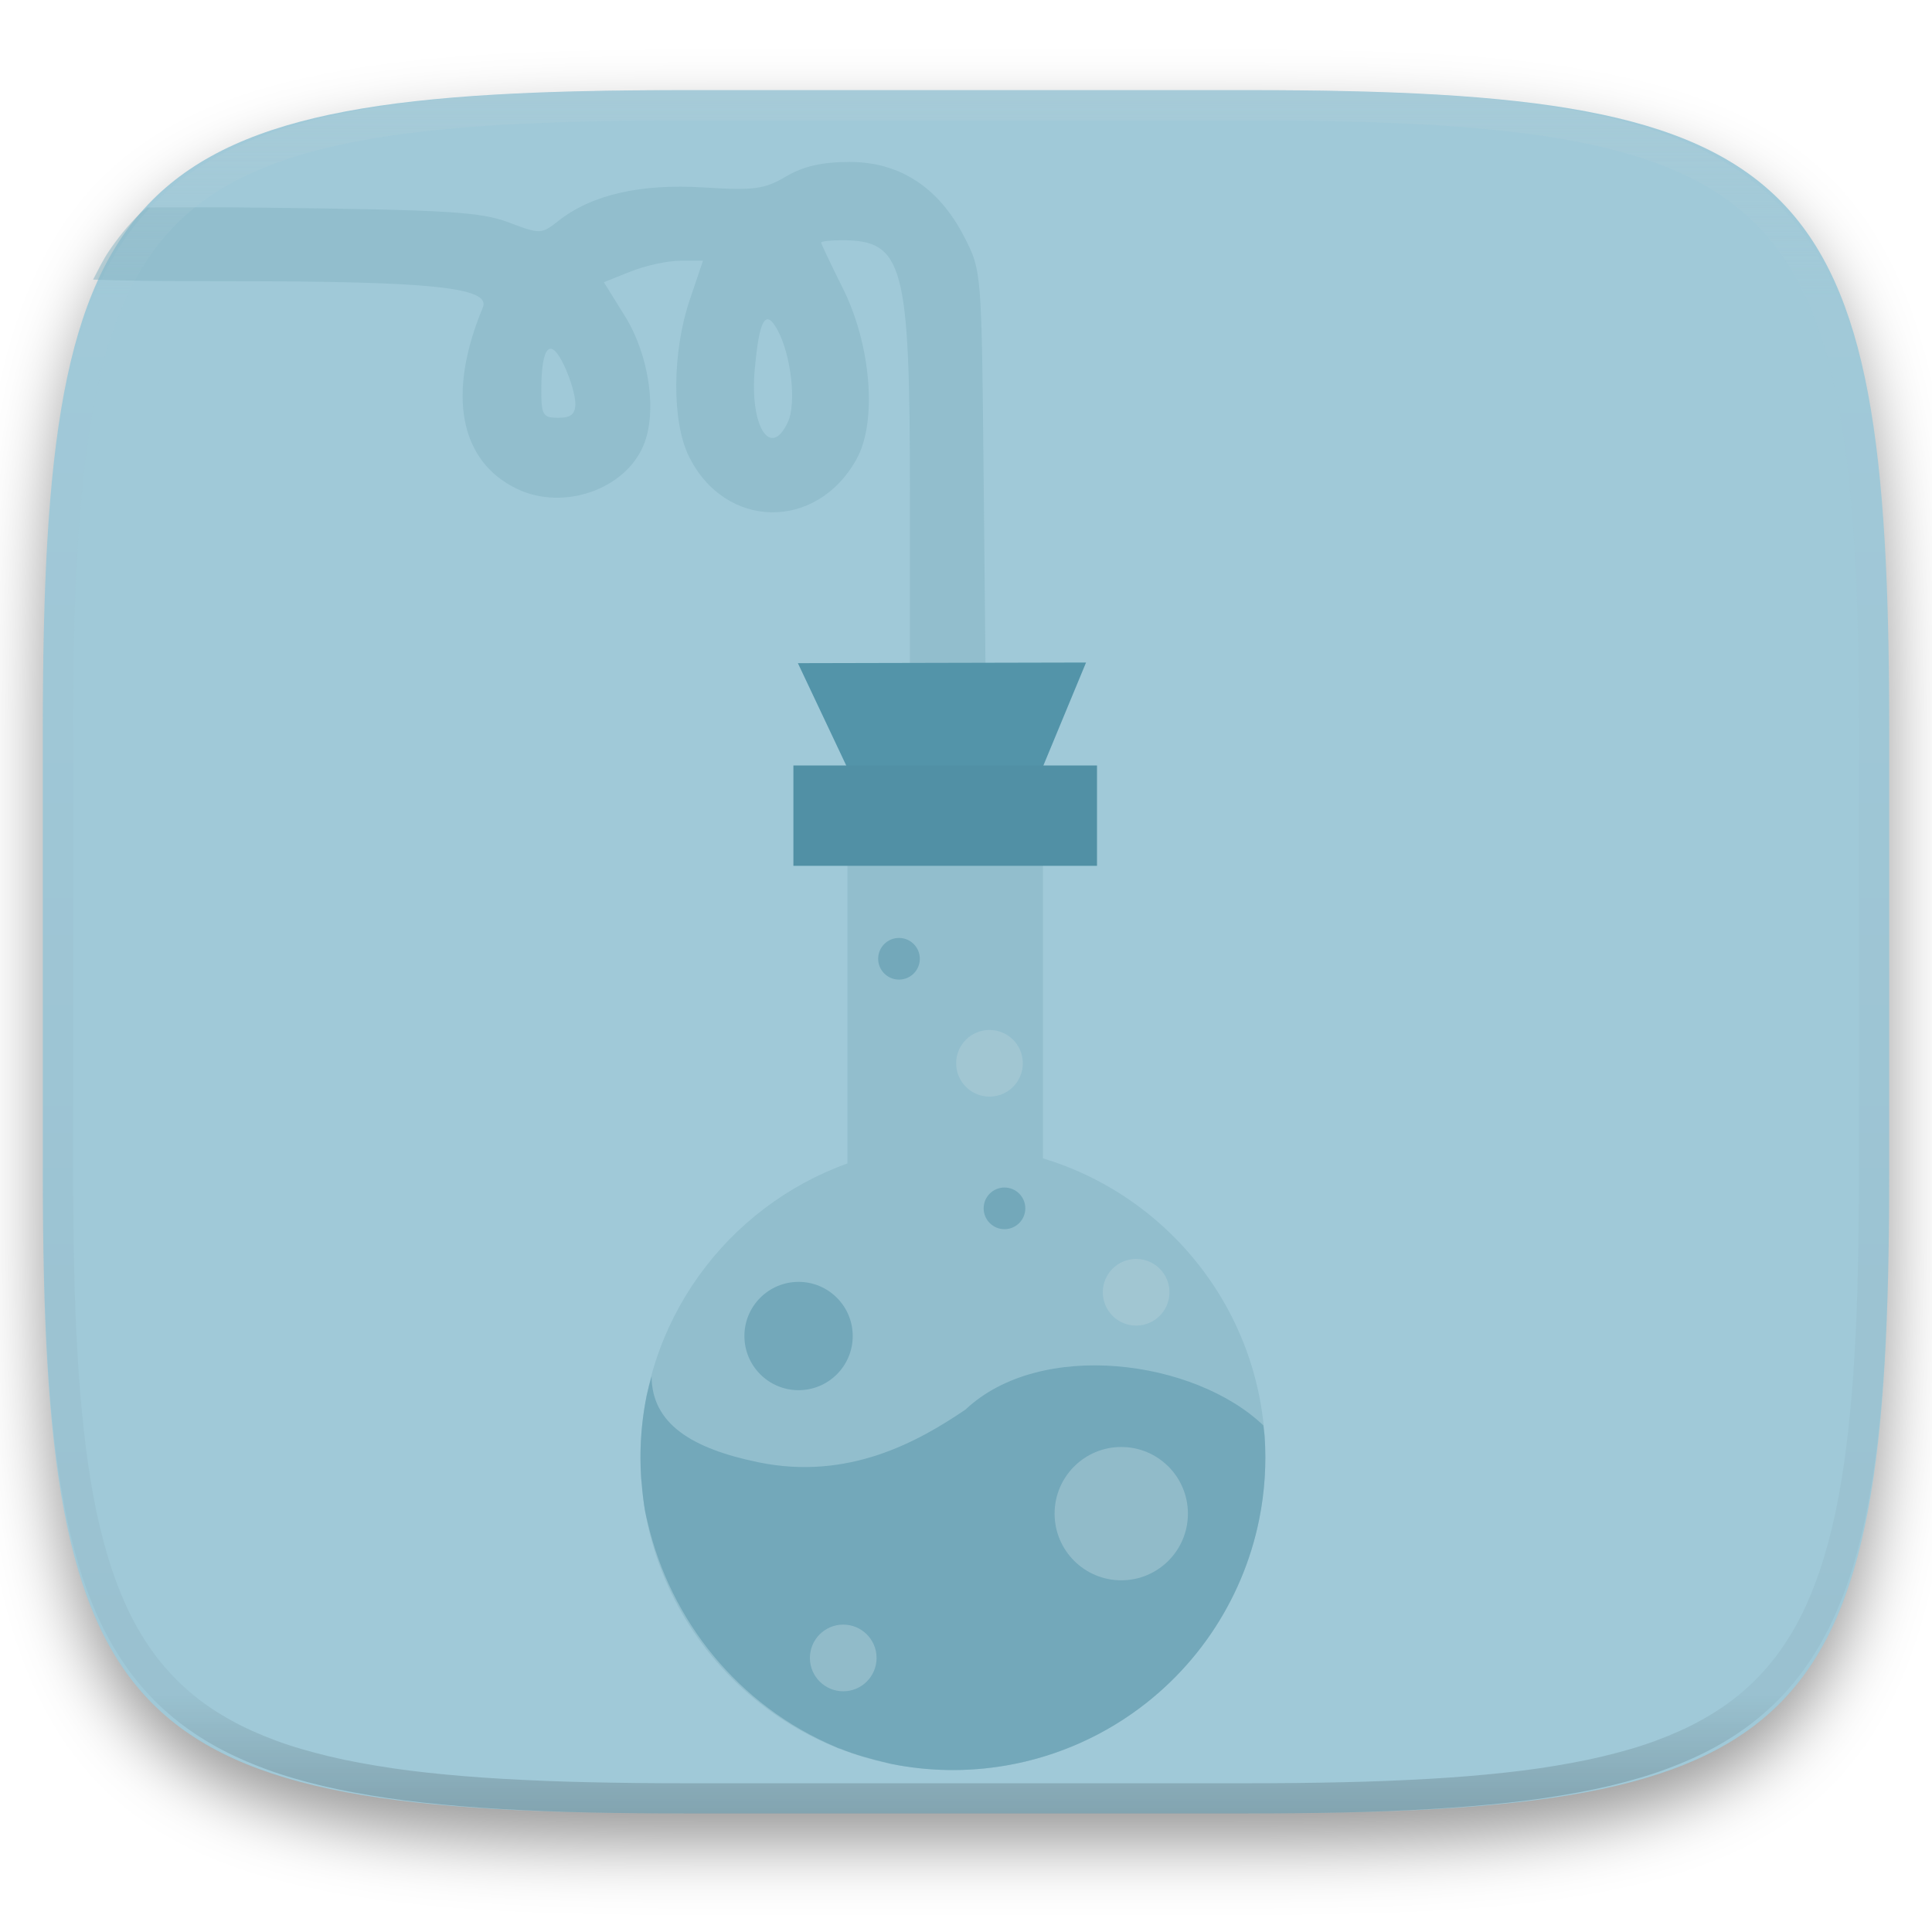
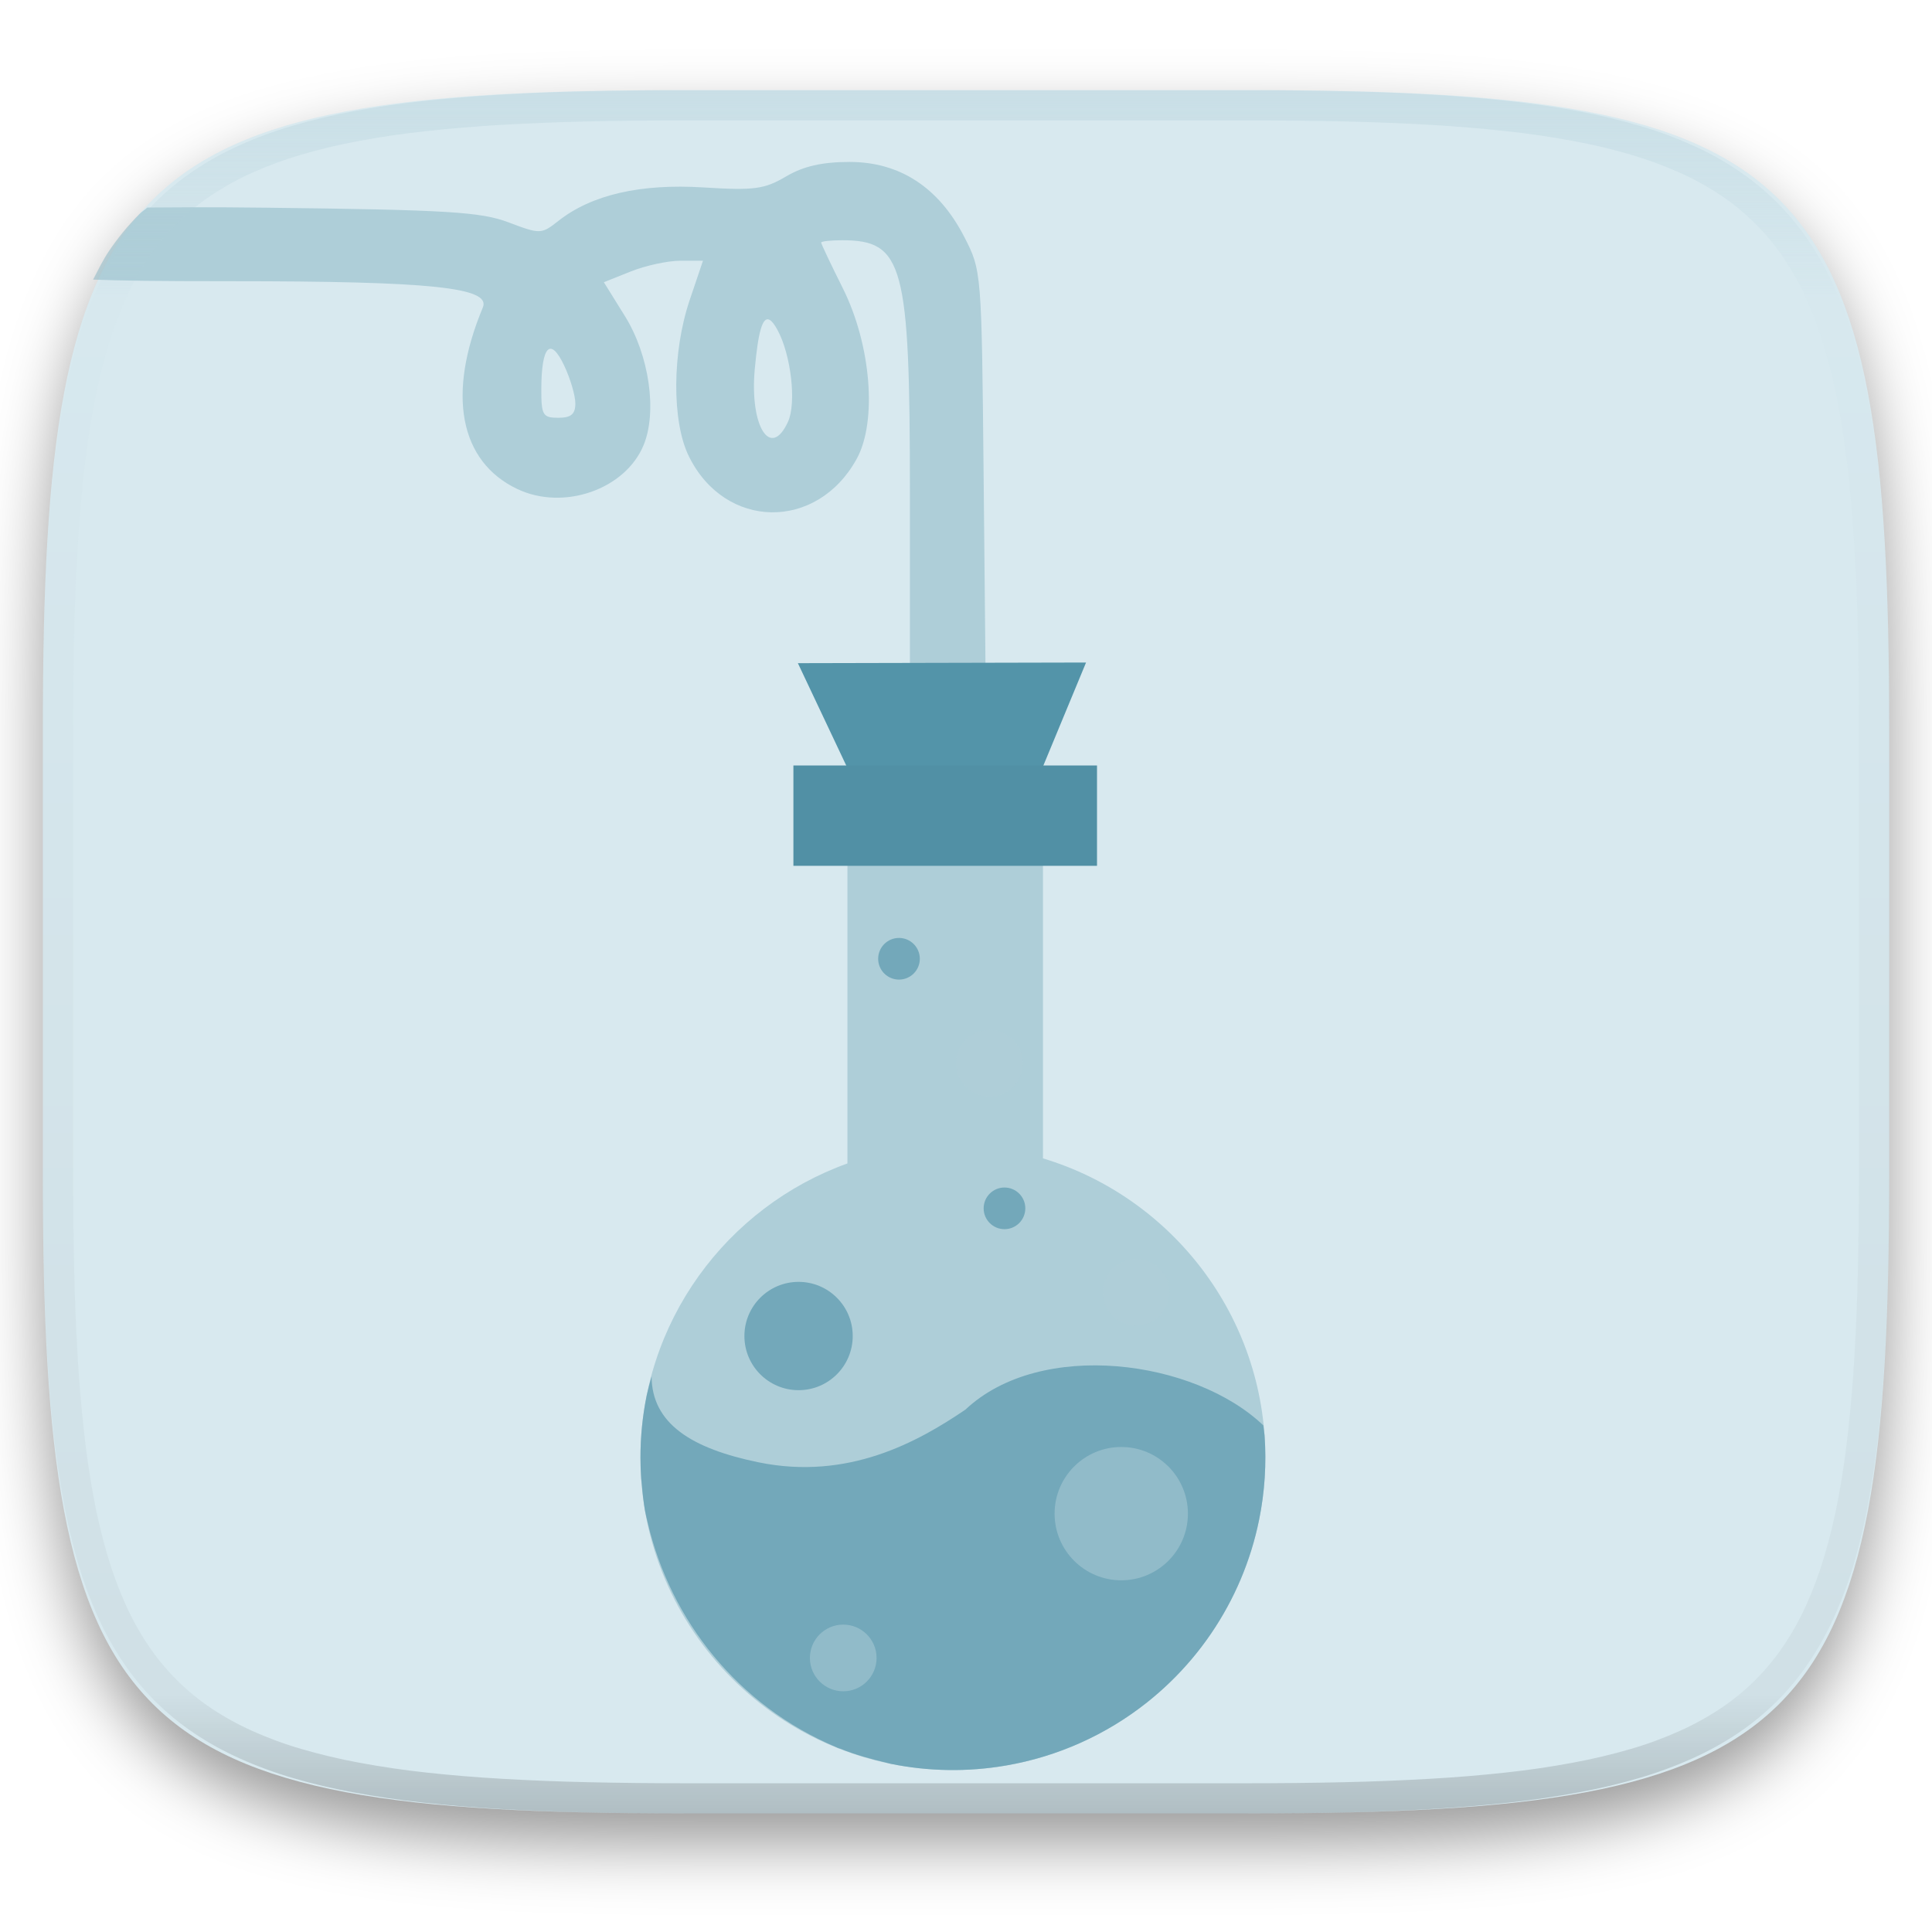
- <svg xmlns="http://www.w3.org/2000/svg" style="isolation:isolate" width="256" height="256">
+ <svg xmlns="http://www.w3.org/2000/svg" width="256" height="256" style="isolation:isolate">
  <defs>
    <filter id="a" width="400%" height="400%" x="-200%" y="-200%" color-interpolation-filters="sRGB" filterUnits="objectBoundingBox">
      <feGaussianBlur in="SourceGraphic" stdDeviation="4.294" />
      <feOffset dy="4" result="pf_100_offsetBlur" />
      <feFlood flood-opacity=".4" />
      <feComposite in2="pf_100_offsetBlur" operator="in" result="pf_100_dropShadow" />
      <feBlend in="SourceGraphic" in2="pf_100_dropShadow" />
    </filter>
  </defs>
-   <path fill="#a0c9d8" d="M165.685 11.947c74.055 0 84.639 10.557 84.639 84.544v59.251c0 73.986-10.584 84.543-84.639 84.543h-75.37c-74.055 0-84.639-10.557-84.639-84.543V96.491c0-73.987 10.584-84.544 84.639-84.544h75.37z" filter="url(#a)" />
-   <path fill="#84b3c2" opacity=".5" d="M19.523 27.5c-.326.3-.721.537-1.034.85a33.316 33.316 0 0 0-4.043 4.904c-.786 1.161-1.432 2.499-2.111 3.795 3.643.146 8.159.213 18.201.213 26.605 0 34.549.828 33.442 3.483-4.794 11.484-3.095 20.415 4.578 24.056 6.117 2.903 14.289.064 16.72-5.806 1.835-4.429.752-11.925-2.472-17.112l-2.789-4.486 3.558-1.424c1.957-.783 4.912-1.424 6.567-1.424h3.008L91.39 39.75c-2.331 6.903-2.385 16.073-.123 20.69 4.788 9.772 16.986 9.962 22.259.346 2.724-4.966 1.897-15.099-1.843-22.584-1.581-3.164-2.875-5.89-2.875-6.059 0-.169 1.248-.309 2.773-.309 8.136 0 8.988 3.174 8.988 33.493v24.41h10.028l-.264-26.944c-.264-26.877-.27-26.952-2.576-31.429-3.364-6.533-8.53-9.905-15.18-9.905-3.645 0-6.127.568-8.431 1.928-2.862 1.688-4.216 1.868-10.924 1.449-8.361-.521-14.819.964-19.211 4.418-2.282 1.795-2.421 1.8-6.612.215-3.693-1.397-8.103-1.665-32.189-1.949-8.39-.099-11.479-.042-15.687-.02zm82.443 14.877c.308.163.653.608 1.045 1.323 1.804 3.289 2.543 9.684 1.406 12.179-2.297 5.043-5.095.636-4.408-6.943.452-4.984 1.033-7.046 1.957-6.559zm-29.401 4.02c.526-.539 1.276.112 2.182 2.021.82 1.728 1.49 3.995 1.49 5.039 0 1.423-.567 1.901-2.261 1.901-2.06 0-2.261-.344-2.248-3.846.01-2.848.312-4.576.837-5.115zm65.632 107.092v-40.465h-25.91v41.14c-15.98 5.738-27.423 21.032-27.423 38.977 0 22.849 18.551 41.4 41.4 41.4 22.85 0 41.4-18.551 41.4-41.4 0-18.702-12.427-34.524-29.467-39.652z" />
+   <path fill="#d8e9ef" d="M165.685 11.947c74.055 0 84.639 10.557 84.639 84.544v59.251c0 73.986-10.584 84.543-84.639 84.543h-75.37c-74.055 0-84.639-10.557-84.639-84.543V96.491c0-73.987 10.584-84.544 84.639-84.544h75.37z" filter="url(#a)" />
+   <path fill="#84b3c2" d="M19.523 27.5c-.326.3-.721.537-1.034.85a33.316 33.316 0 0 0-4.043 4.904c-.786 1.161-1.432 2.499-2.111 3.795 3.643.146 8.159.213 18.201.213 26.605 0 34.549.828 33.442 3.483-4.794 11.484-3.095 20.415 4.578 24.056 6.117 2.903 14.289.064 16.72-5.806 1.835-4.429.752-11.925-2.472-17.112l-2.789-4.486 3.558-1.424c1.957-.783 4.912-1.424 6.567-1.424h3.008L91.39 39.75c-2.331 6.903-2.385 16.073-.123 20.69 4.788 9.772 16.986 9.962 22.259.346 2.724-4.966 1.897-15.099-1.843-22.584-1.581-3.164-2.875-5.89-2.875-6.059 0-.169 1.248-.309 2.773-.309 8.136 0 8.988 3.174 8.988 33.493v24.41h10.028l-.264-26.944c-.264-26.877-.27-26.952-2.576-31.429-3.364-6.533-8.53-9.905-15.18-9.905-3.645 0-6.127.568-8.431 1.928-2.862 1.688-4.216 1.868-10.924 1.449-8.361-.521-14.819.964-19.211 4.418-2.282 1.795-2.421 1.8-6.612.215-3.693-1.397-8.103-1.665-32.189-1.949-8.39-.099-11.479-.042-15.687-.02zm82.443 14.877c.308.163.653.608 1.045 1.323 1.804 3.289 2.543 9.684 1.406 12.179-2.297 5.043-5.095.636-4.408-6.943.452-4.984 1.033-7.046 1.957-6.559zm-29.401 4.02c.526-.539 1.276.112 2.182 2.021.82 1.728 1.49 3.995 1.49 5.039 0 1.423-.567 1.901-2.261 1.901-2.06 0-2.261-.344-2.248-3.846.01-2.848.312-4.576.837-5.115zm65.632 107.092v-40.465h-25.91v41.14c-15.98 5.738-27.423 21.032-27.423 38.977 0 22.849 18.551 41.4 41.4 41.4 22.85 0 41.4-18.551 41.4-41.4 0-18.702-12.427-34.524-29.467-39.652z" opacity=".5" />
  <path fill="#5291a6" d="M110.876 231.54c.045.023.082.05.127.069.118.049.24.06.358.108a39.992 39.992 0 0 1-.485-.177z" />
  <path fill="#73a8ba" d="M86.336 182.384a41.73 41.73 0 0 0-.647 2.532 41.316 41.316 0 0 0-.824 8.224c.002.922.034 1.844.097 2.764.025.269.054.536.084.804.092 1.162.232 2.32.421 3.47.107.526.224 1.05.351 1.572 3.031 12.916 11.903 24.264 25.058 29.79.161.06.323.119.485.177 2.049.832 4.133 1.384 6.221 1.883l.457.116a41.336 41.336 0 0 0 15.262.222A41.387 41.387 0 0 0 152 225.57a41.714 41.714 0 0 0 5.93-5.76 41.636 41.636 0 0 0 2.503-3.292 41.613 41.613 0 0 0 3.963-7.256 41.23 41.23 0 0 0 2.443-7.896 41.238 41.238 0 0 0 .722-11.154c-.046-.446-.1-.891-.161-1.335-9.075-8.7-29.489-11.5-39.477-2.094-6.277 4.259-15.527 9.428-27.429 6.978-8.823-1.816-14.116-5.102-14.158-11.377z" />
-   <circle fill="#73a8ba" cx="105.814" cy="177.03" r="7.176" vector-effect="non-scaling-stroke" />
-   <circle fill="#b0ced8" opacity=".5" cx="150.545" cy="171.232" r="4.416" vector-effect="non-scaling-stroke" />
-   <circle fill="#73a8ba" cx="133.099" cy="160.112" r="2.76" vector-effect="non-scaling-stroke" />
-   <circle fill="#b0ced8" opacity=".5" cx="148.572" cy="200.566" r="8.832" vector-effect="non-scaling-stroke" />
-   <circle fill="#b0ced8" opacity=".5" cx="111.733" cy="219.687" r="4.416" vector-effect="non-scaling-stroke" />
+   <circle cx="105.814" cy="177.03" r="7.176" fill="#73a8ba" vector-effect="non-scaling-stroke" />
+   <circle cx="150.545" cy="171.232" r="4.416" fill="#b0ced8" opacity=".5" vector-effect="non-scaling-stroke" />
+   <circle cx="133.099" cy="160.112" r="2.76" fill="#73a8ba" vector-effect="non-scaling-stroke" />
+   <circle cx="148.572" cy="200.566" r="8.832" fill="#b0ced8" opacity=".5" vector-effect="non-scaling-stroke" />
+   <circle cx="111.733" cy="219.687" r="4.416" fill="#b0ced8" opacity=".5" vector-effect="non-scaling-stroke" />
  <path fill="#5394a9" d="M105.724 87.873l38.183-.085-6.392 15.427-24.461.171-7.33-15.513z" />
  <path fill="#5190a5" d="M105.13 101.43h40.229v13.296H105.13V101.43z" />
-   <circle fill="#73a8ba" cx="119.121" cy="127.042" r="2.76" vector-effect="non-scaling-stroke" />
-   <circle fill="#b0ced8" opacity=".5" cx="131.112" cy="140.89" r="4.416" vector-effect="non-scaling-stroke" />
+   <circle cx="119.121" cy="127.042" r="2.76" fill="#73a8ba" vector-effect="non-scaling-stroke" />
+   <circle cx="131.112" cy="140.89" r="4.416" fill="#b0ced8" opacity=".5" vector-effect="non-scaling-stroke" />
  <g opacity=".4">
    <linearGradient id="b" x1=".517" x2=".517" y2="1" gradientTransform="matrix(244.65 0 0 228.34 5.68 11.95)" gradientUnits="userSpaceOnUse">
      <stop offset="0%" stop-color="#b0ced8" />
      <stop offset="12.5%" stop-color="#b0ced8" stop-opacity=".098" />
      <stop offset="92.5%" stop-opacity=".098" />
      <stop offset="100%" stop-opacity=".498" />
    </linearGradient>
    <path fill="url(#b)" fill-rule="evenodd" d="M165.068 11.951c4.328-.01 8.656.04 12.984.138 3.875.078 7.75.226 11.626.452 3.453.196 6.905.481 10.348.854 3.06.335 6.118.786 9.148 1.346a80.47 80.47 0 0 1 8.046 1.916 53.64 53.64 0 0 1 7.023 2.584 40.413 40.413 0 0 1 6.06 3.35 35.176 35.176 0 0 1 5.134 4.215 35.072 35.072 0 0 1 4.22 5.119 41.692 41.692 0 0 1 3.363 6.042 55.982 55.982 0 0 1 2.597 7.005 80.224 80.224 0 0 1 1.918 8.037 124.43 124.43 0 0 1 1.348 9.127c.374 3.439.659 6.878.856 10.326.226 3.861.373 7.732.462 11.593.088 4.323.138 8.646.128 12.96v58.21c.01 4.324-.04 8.637-.128 12.96a325.177 325.177 0 0 1-.462 11.593 200.984 200.984 0 0 1-.856 10.326 124.691 124.691 0 0 1-1.348 9.137 80.687 80.687 0 0 1-1.918 8.027 55.414 55.414 0 0 1-2.597 7.005 41.18 41.18 0 0 1-3.364 6.042 34.559 34.559 0 0 1-4.22 5.119 35.177 35.177 0 0 1-5.134 4.215 40.412 40.412 0 0 1-6.059 3.35 55.138 55.138 0 0 1-7.023 2.594 77.806 77.806 0 0 1-8.046 1.906 120 120 0 0 1-9.148 1.346c-3.443.373-6.895.658-10.348.854-3.875.226-7.75.374-11.626.462-4.328.088-8.656.138-12.984.128H90.942c-4.328.01-8.656-.04-12.984-.128a328.387 328.387 0 0 1-11.626-.462 203.003 203.003 0 0 1-10.348-.854 120 120 0 0 1-9.148-1.346 77.806 77.806 0 0 1-8.046-1.906 55.139 55.139 0 0 1-7.023-2.594 40.413 40.413 0 0 1-6.06-3.35 35.176 35.176 0 0 1-5.134-4.215 34.56 34.56 0 0 1-4.22-5.119 41.183 41.183 0 0 1-3.363-6.042 55.415 55.415 0 0 1-2.597-7.005 80.682 80.682 0 0 1-1.918-8.027 124.688 124.688 0 0 1-1.348-9.137 200.993 200.993 0 0 1-.856-10.326 325.212 325.212 0 0 1-.462-11.593 569.197 569.197 0 0 1-.128-12.96v-58.21c-.01-4.314.04-8.637.128-12.96.089-3.86.236-7.732.462-11.593.197-3.448.482-6.887.856-10.326.335-3.055.787-6.101 1.348-9.127a80.219 80.219 0 0 1 1.918-8.037 55.983 55.983 0 0 1 2.597-7.005 41.695 41.695 0 0 1 3.364-6.042 35.072 35.072 0 0 1 4.22-5.119 35.176 35.176 0 0 1 5.134-4.215 40.413 40.413 0 0 1 6.059-3.35 53.64 53.64 0 0 1 7.023-2.584 80.47 80.47 0 0 1 8.046-1.916 125.11 125.11 0 0 1 9.148-1.346c3.443-.373 6.895-.658 10.348-.854 3.875-.226 7.75-.374 11.626-.452 4.328-.098 8.656-.148 12.984-.138h74.126zm.01 4.009c4.298-.01 8.597.039 12.895.127 3.827.089 7.653.236 11.48.452 3.383.197 6.766.472 10.13.845 2.971.315 5.932.747 8.863 1.297a75.943 75.943 0 0 1 7.653 1.818 50.493 50.493 0 0 1 6.501 2.397 37.038 37.038 0 0 1 5.47 3.026 30.383 30.383 0 0 1 4.524 3.724 31.05 31.05 0 0 1 3.738 4.519 37.271 37.271 0 0 1 3.03 5.443 51.46 51.46 0 0 1 2.4 6.494 75.563 75.563 0 0 1 1.829 7.634c.54 2.928.974 5.875 1.298 8.842.374 3.36.65 6.73.846 10.11.217 3.822.374 7.634.453 11.456.088 4.293.137 8.577.137 12.87v58.212c0 4.293-.049 8.577-.137 12.87a317.503 317.503 0 0 1-.453 11.456c-.196 3.38-.472 6.75-.846 10.12a121.689 121.689 0 0 1-1.298 8.832 75.562 75.562 0 0 1-1.83 7.634 50.902 50.902 0 0 1-2.4 6.494 36.767 36.767 0 0 1-3.03 5.443 30.615 30.615 0 0 1-3.737 4.53 30.938 30.938 0 0 1-4.525 3.713 37.038 37.038 0 0 1-5.469 3.026 49.07 49.07 0 0 1-6.501 2.397 75.942 75.942 0 0 1-7.653 1.818c-2.931.55-5.892.982-8.863 1.306-3.364.364-6.747.649-10.13.836-3.827.216-7.653.373-11.48.452-4.298.098-8.597.137-12.895.137H90.932c-4.298 0-8.597-.04-12.895-.137a320.093 320.093 0 0 1-11.48-.452 193.696 193.696 0 0 1-10.13-.836 116.71 116.71 0 0 1-8.863-1.306 75.942 75.942 0 0 1-7.653-1.818 49.07 49.07 0 0 1-6.501-2.397 37.038 37.038 0 0 1-5.47-3.026 30.938 30.938 0 0 1-4.524-3.714 30.615 30.615 0 0 1-3.738-4.529 36.766 36.766 0 0 1-3.03-5.443 50.903 50.903 0 0 1-2.4-6.494 75.567 75.567 0 0 1-1.829-7.634 121.69 121.69 0 0 1-1.298-8.832c-.374-3.37-.65-6.74-.846-10.12a317.535 317.535 0 0 1-.453-11.456 623.851 623.851 0 0 1-.137-12.87V97.014c0-4.293.049-8.577.137-12.87.079-3.822.236-7.634.453-11.456.197-3.38.472-6.75.846-10.11.324-2.967.757-5.914 1.298-8.842a75.568 75.568 0 0 1 1.83-7.634 51.46 51.46 0 0 1 2.4-6.494 37.27 37.27 0 0 1 3.03-5.443 31.05 31.05 0 0 1 3.737-4.52 30.384 30.384 0 0 1 4.525-3.723 37.039 37.039 0 0 1 5.469-3.026 50.494 50.494 0 0 1 6.501-2.397 75.943 75.943 0 0 1 7.653-1.818c2.931-.55 5.892-.982 8.863-1.297 3.364-.373 6.747-.648 10.13-.845a344.71 344.71 0 0 1 11.48-.452c4.298-.088 8.597-.137 12.895-.127H165.078z" />
  </g>
</svg>
